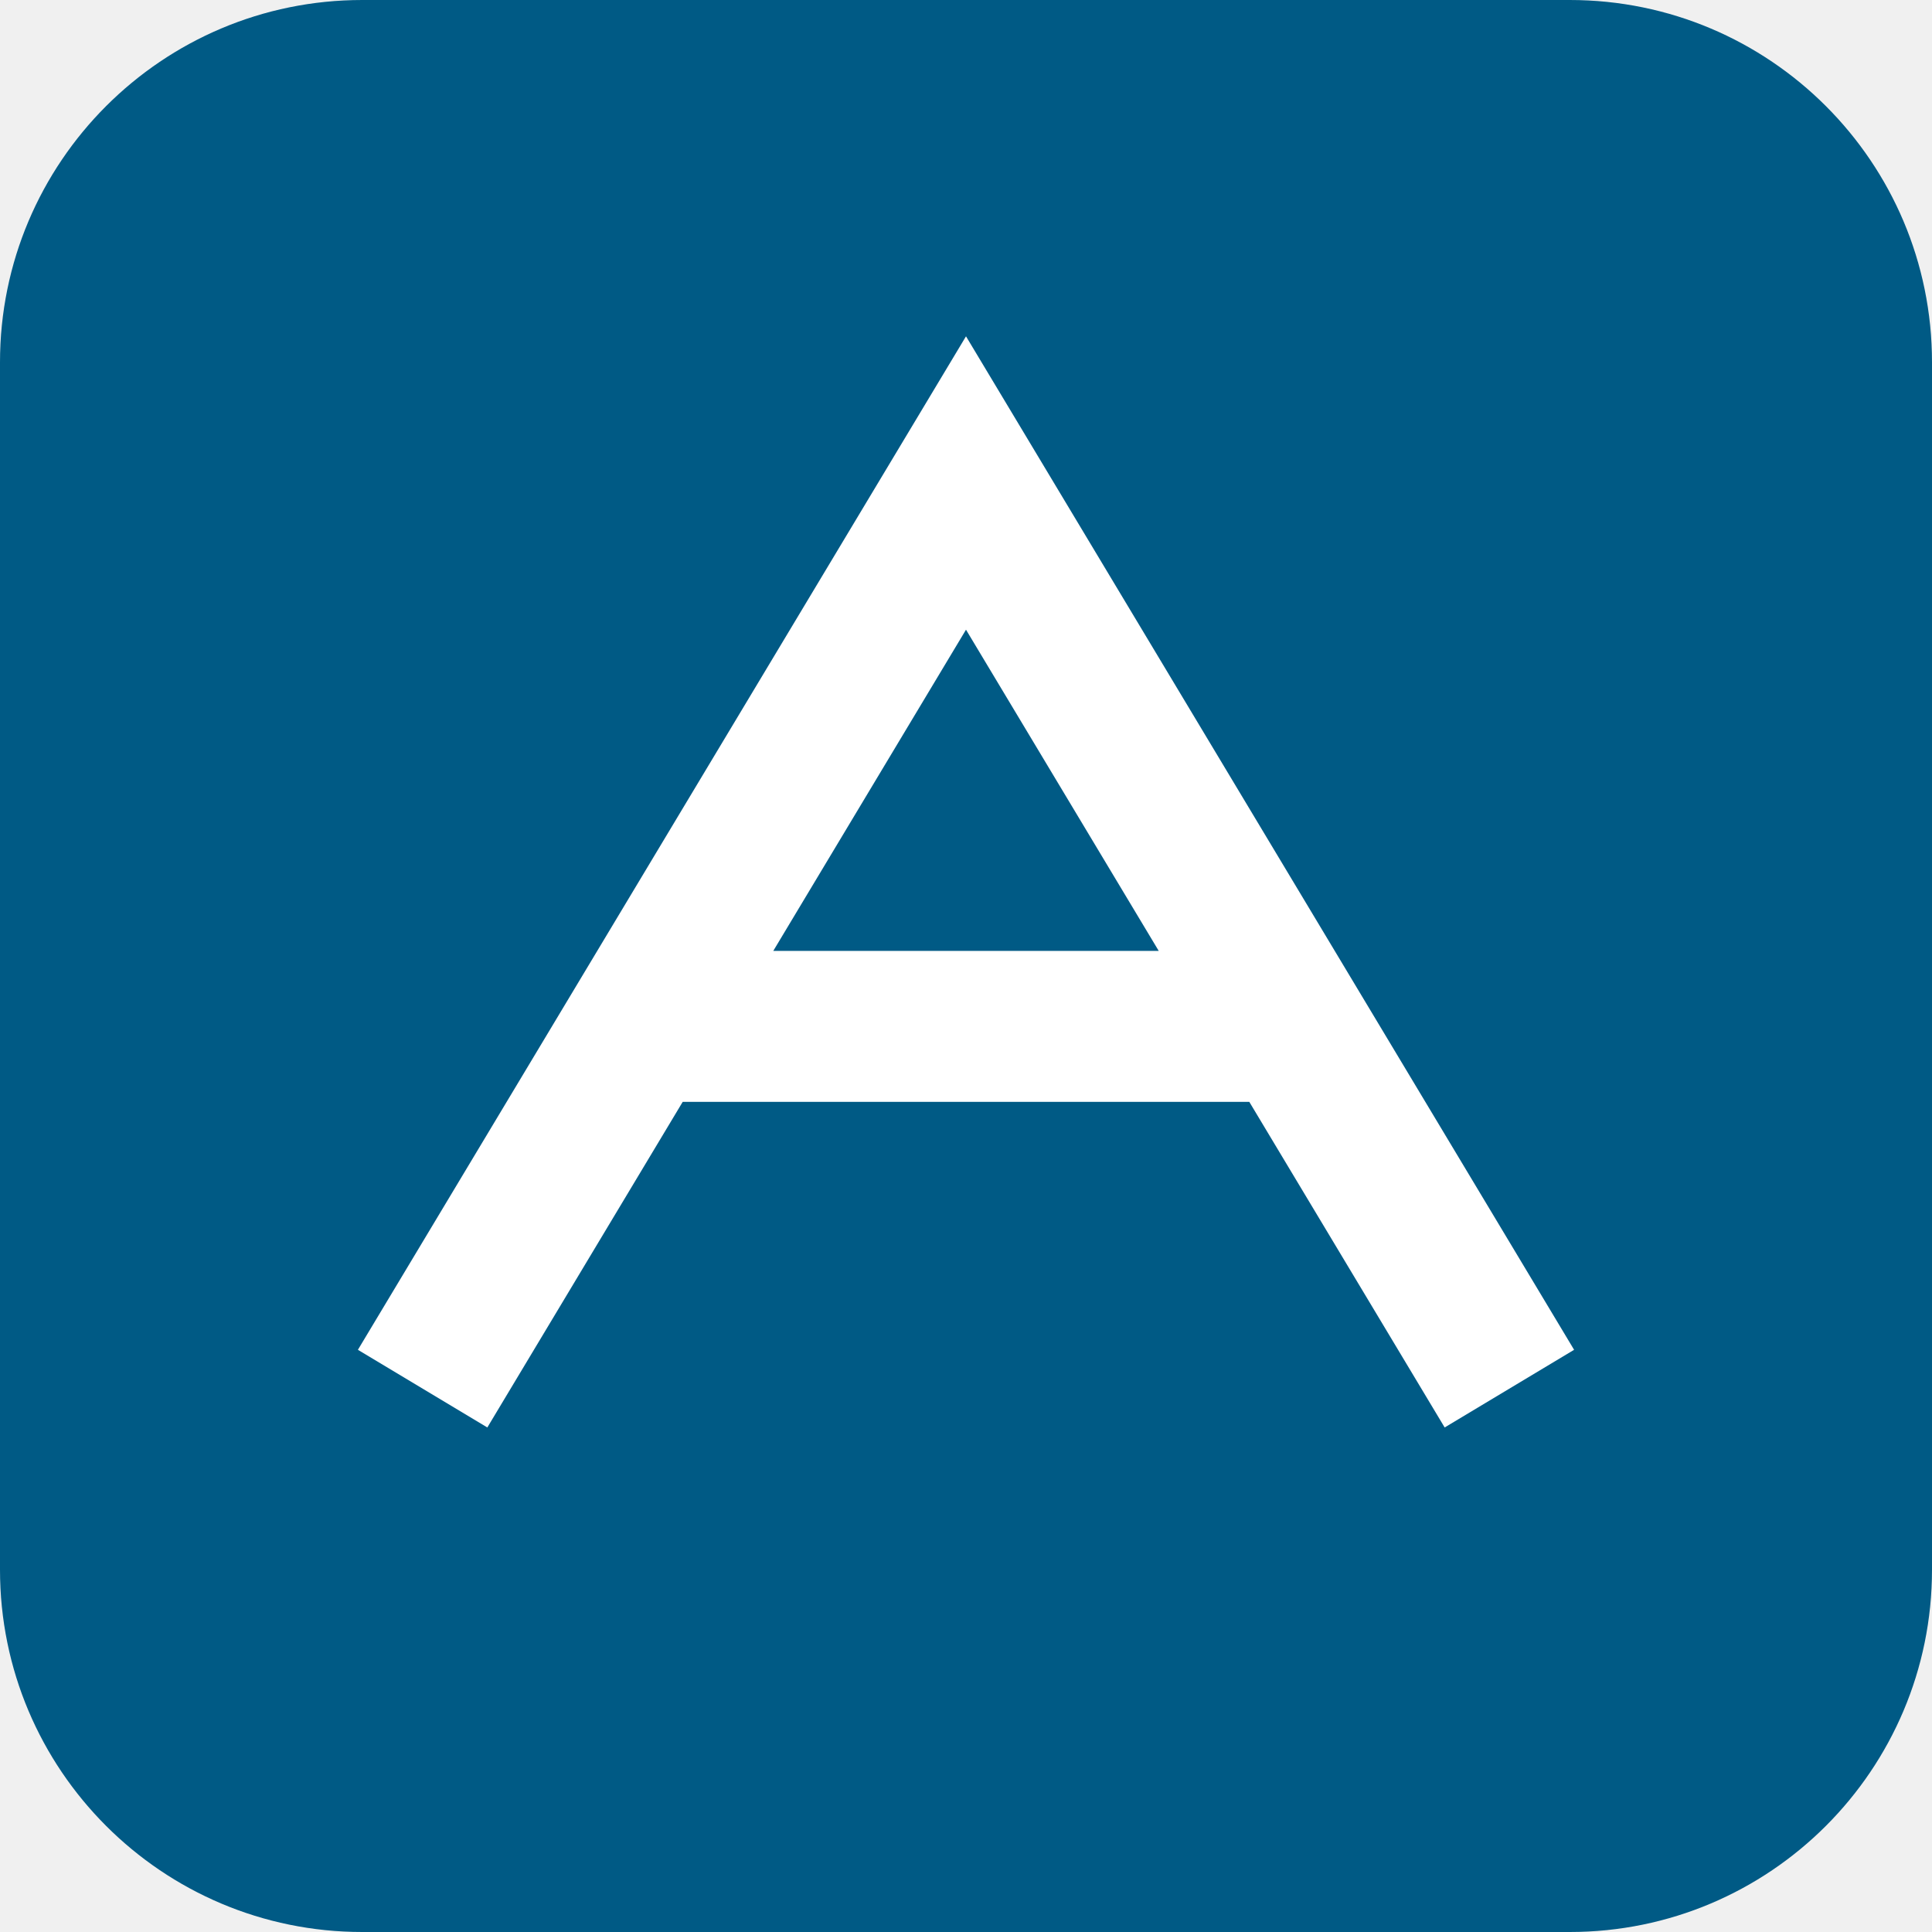
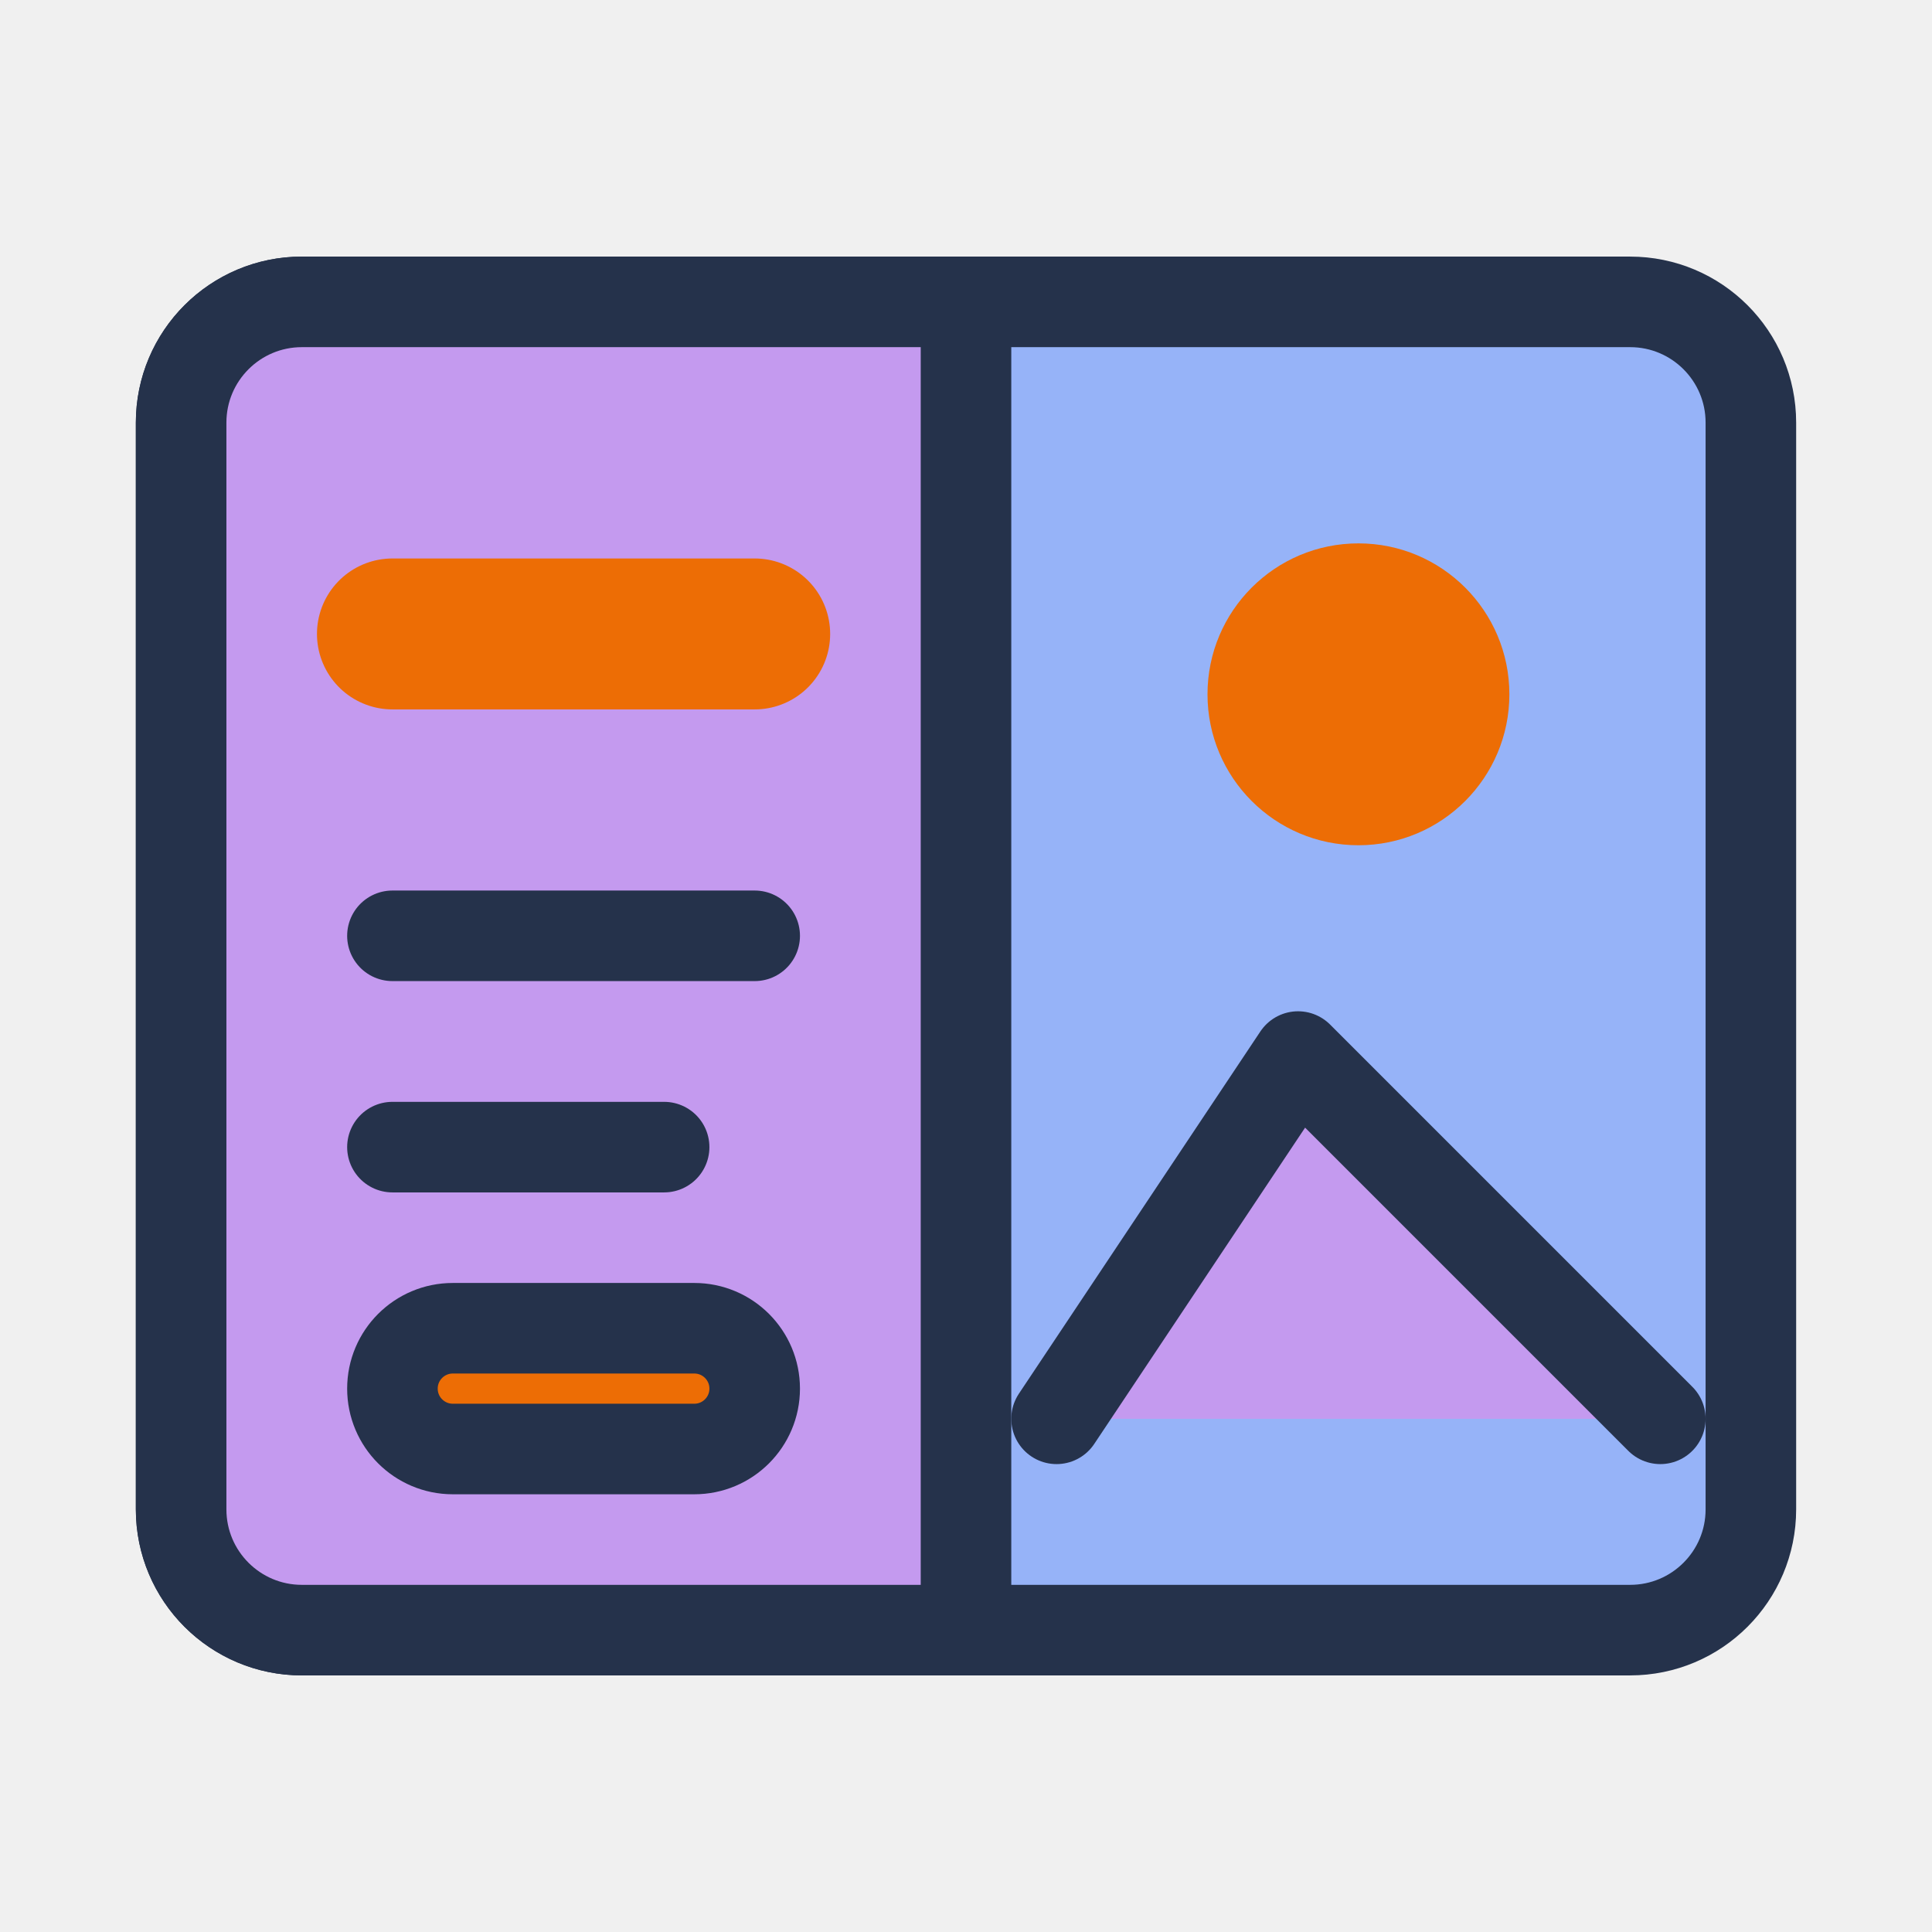
- <svg xmlns="http://www.w3.org/2000/svg" viewBox="0 0 64 64">
-   <rect width="64" height="64" rx="12" fill="#005a85" />
-   <path d="m14 46 18-30 18 30M21 34h22" fill="none" stroke="white" stroke-width="5" />
+ <svg xmlns="http://www.w3.org/2000/svg" width="64" height="64" viewBox="0 0 64 64">
+   <g fill="none" stroke="#25324b" stroke-width="3" stroke-linecap="round" stroke-linejoin="round">
+     <rect x="6" y="10" width="52" height="44" rx="4" fill="#96b3f8" />
+     <path d="M10 10h22v44H10a4 4 0 0 1-4-4V14a4 4 0 0 1 4-4Z" fill="#c49aef" />
+     <path d="M13 21h12" fill="none" stroke="#ed6d05" stroke-width="5" />
+     <path d="M13 31h12M13 38h9" fill="none" />
+     <rect x="13" y="44" width="12" height="4" rx="2" fill="#ed6d05" />
+     <circle cx="45" cy="23" r="5" fill="#ed6d05" stroke="none" />
+     <path d="m35 47 8-12 12 12" fill="#c49aef" />
+   </g>
</svg>
